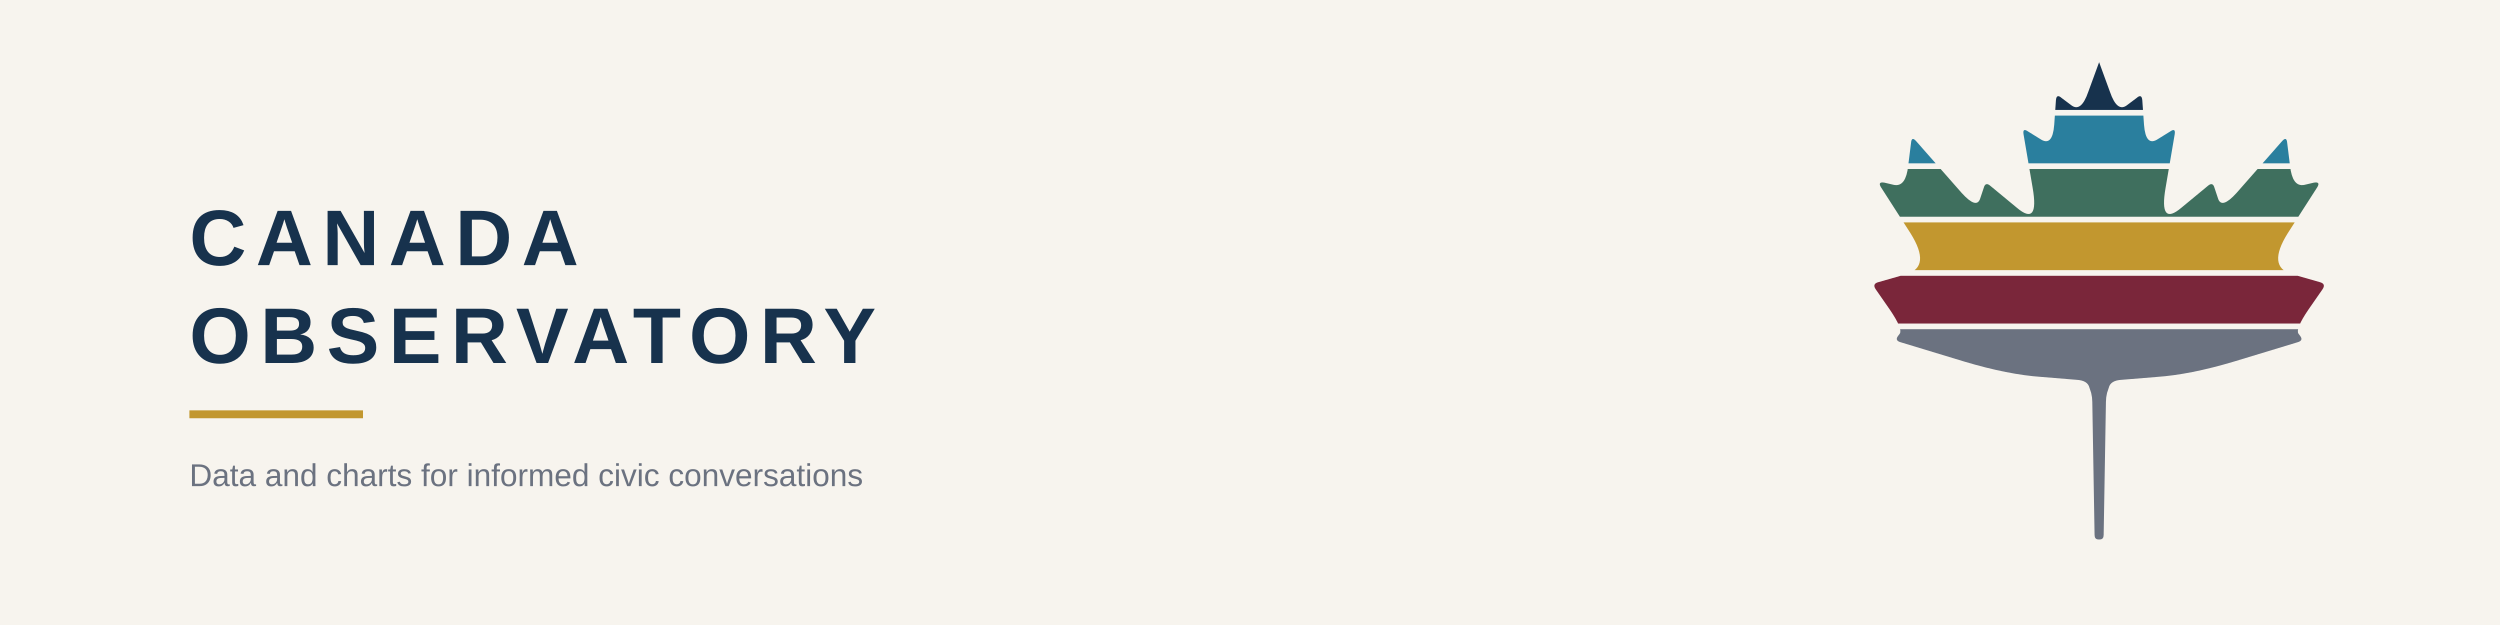
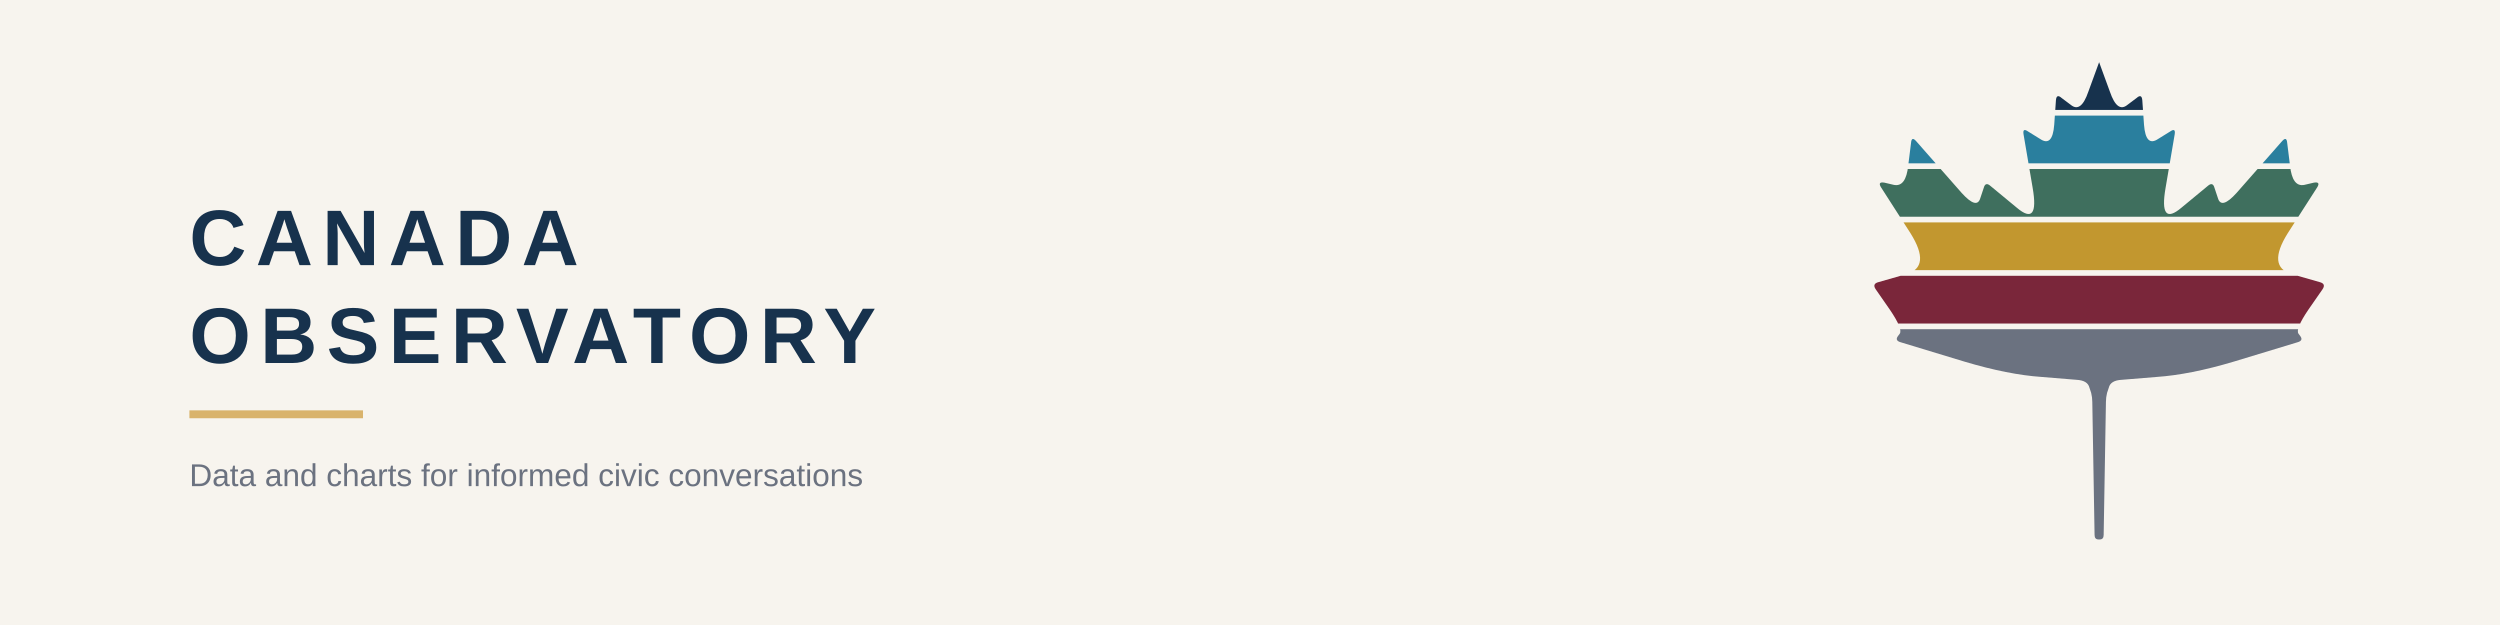
<svg xmlns="http://www.w3.org/2000/svg" viewBox="0 0 1584 396">
  <rect x="0" y="0" width="1584" height="396" fill="#F7F4EE" />
  <text x="120" y="168" font-family="'Radio Canada', 'Helvetica Neue', Arial, sans-serif" font-size="50" font-weight="700" letter-spacing="6" fill="#17324D">CANADA</text>
  <text x="120" y="230" font-family="'Radio Canada', 'Helvetica Neue', Arial, sans-serif" font-size="50" font-weight="700" letter-spacing="6" fill="#17324D">OBSERVATORY</text>
-   <rect x="120" y="260" width="110" height="5" fill="#C2972F" />
+   <rect x="120" y="260" width="110" height="5" fill="#D9B36C" />
  <text x="120" y="308" font-family="'Radio Canada', 'Helvetica Neue', Arial, sans-serif" font-size="20" fill="#6B7280">Data and charts for informed civic conversations</text>
  <g transform="translate(1150,25) scale(3.6)">
    <defs>
      <path id="lil" d="M 50.0 4.0 Q 50.0 4.0 50.4 5.1 L 51.9 9.2 Q 53.2 13.0 55.0 11.5 L 56.6 10.3 Q 57.5 9.5 57.6 10.7 L 57.9 15.0 Q 58.2 19.0 60.4 17.5 L 62.5 16.2 Q 63.5 15.5 63.3 16.7 L 61.7 26.1 Q 60.5 33.0 64.5 29.6 L 69.1 25.8 Q 70.0 25.0 70.3 26.1 L 70.9 27.9 Q 71.5 30.0 74.2 27.0 L 82.2 17.9 Q 83.0 17.0 83.1 18.2 L 83.6 22.2 Q 84.0 26.0 86.1 25.6 L 87.8 25.2 Q 89.0 25.0 88.4 26.0 L 83.2 34.1 Q 79.5 40.0 83.9 41.3 L 88.8 42.7 Q 90.0 43.0 89.3 44.0 L 86.8 47.6 Q 84.5 51.0 85.1 51.8 L 85.4 52.2 Q 86.0 53.0 84.9 53.3 L 73.7 56.7 Q 66.0 59.0 60.1 59.4 L 54.0 59.9 Q 52.0 60.0 51.7 61.3 L 51.4 62.2 Q 51.2 63.0 51.2 63.8 L 50.8 87.2 Q 50.8 88.0 50.1 88.0 L 49.9 88.0 Q 49.2 88.0 49.2 87.2 L 48.8 63.8 Q 48.8 63.0 48.6 62.2 L 48.3 61.3 Q 48.0 60.0 46.0 59.9 L 39.9 59.4 Q 34.0 59.0 26.3 56.7 L 15.1 53.3 Q 14.0 53.0 14.6 52.2 L 14.9 51.8 Q 15.5 51.0 13.2 47.6 L 10.7 44.0 Q 10.0 43.0 11.2 42.7 L 16.1 41.3 Q 20.5 40.0 16.8 34.1 L 11.6 26.0 Q 11.0 25.0 12.2 25.2 L 13.9 25.6 Q 16.0 26.0 16.4 22.2 L 16.9 18.2 Q 17.0 17.0 17.8 17.9 L 25.8 27.0 Q 28.5 30.0 29.1 27.9 L 29.7 26.1 Q 30.0 25.0 30.9 25.8 L 35.5 29.6 Q 39.5 33.0 38.3 26.1 L 36.7 16.7 Q 36.5 15.5 37.5 16.2 L 39.6 17.5 Q 41.8 19.0 42.1 15.0 L 42.4 10.7 Q 42.5 9.5 43.4 10.3 L 45.0 11.5 Q 46.8 13.0 48.1 9.2 L 49.6 5.1 Q 50.0 4.0 50.0 4.0 Z" />
      <clipPath id="lic">
        <use href="#lil" />
      </clipPath>
    </defs>
    <g clip-path="url(#lic)">
      <rect x="0" y="0" width="100" height="100" fill="#F7F4EE" />
      <rect x="0" y="4" width="100" height="8.4" fill="#17324D" />
      <rect x="0" y="13.4" width="100" height="8.4" fill="#2A7F9E" />
      <rect x="0" y="22.8" width="100" height="8.4" fill="#3F6F5E" />
      <rect x="0" y="32.2" width="100" height="8.4" fill="#C2972F" />
      <rect x="0" y="41.6" width="100" height="8.4" fill="#7A263A" />
      <rect x="0" y="51" width="100" height="41" fill="#6B7280" />
    </g>
  </g>
</svg>
